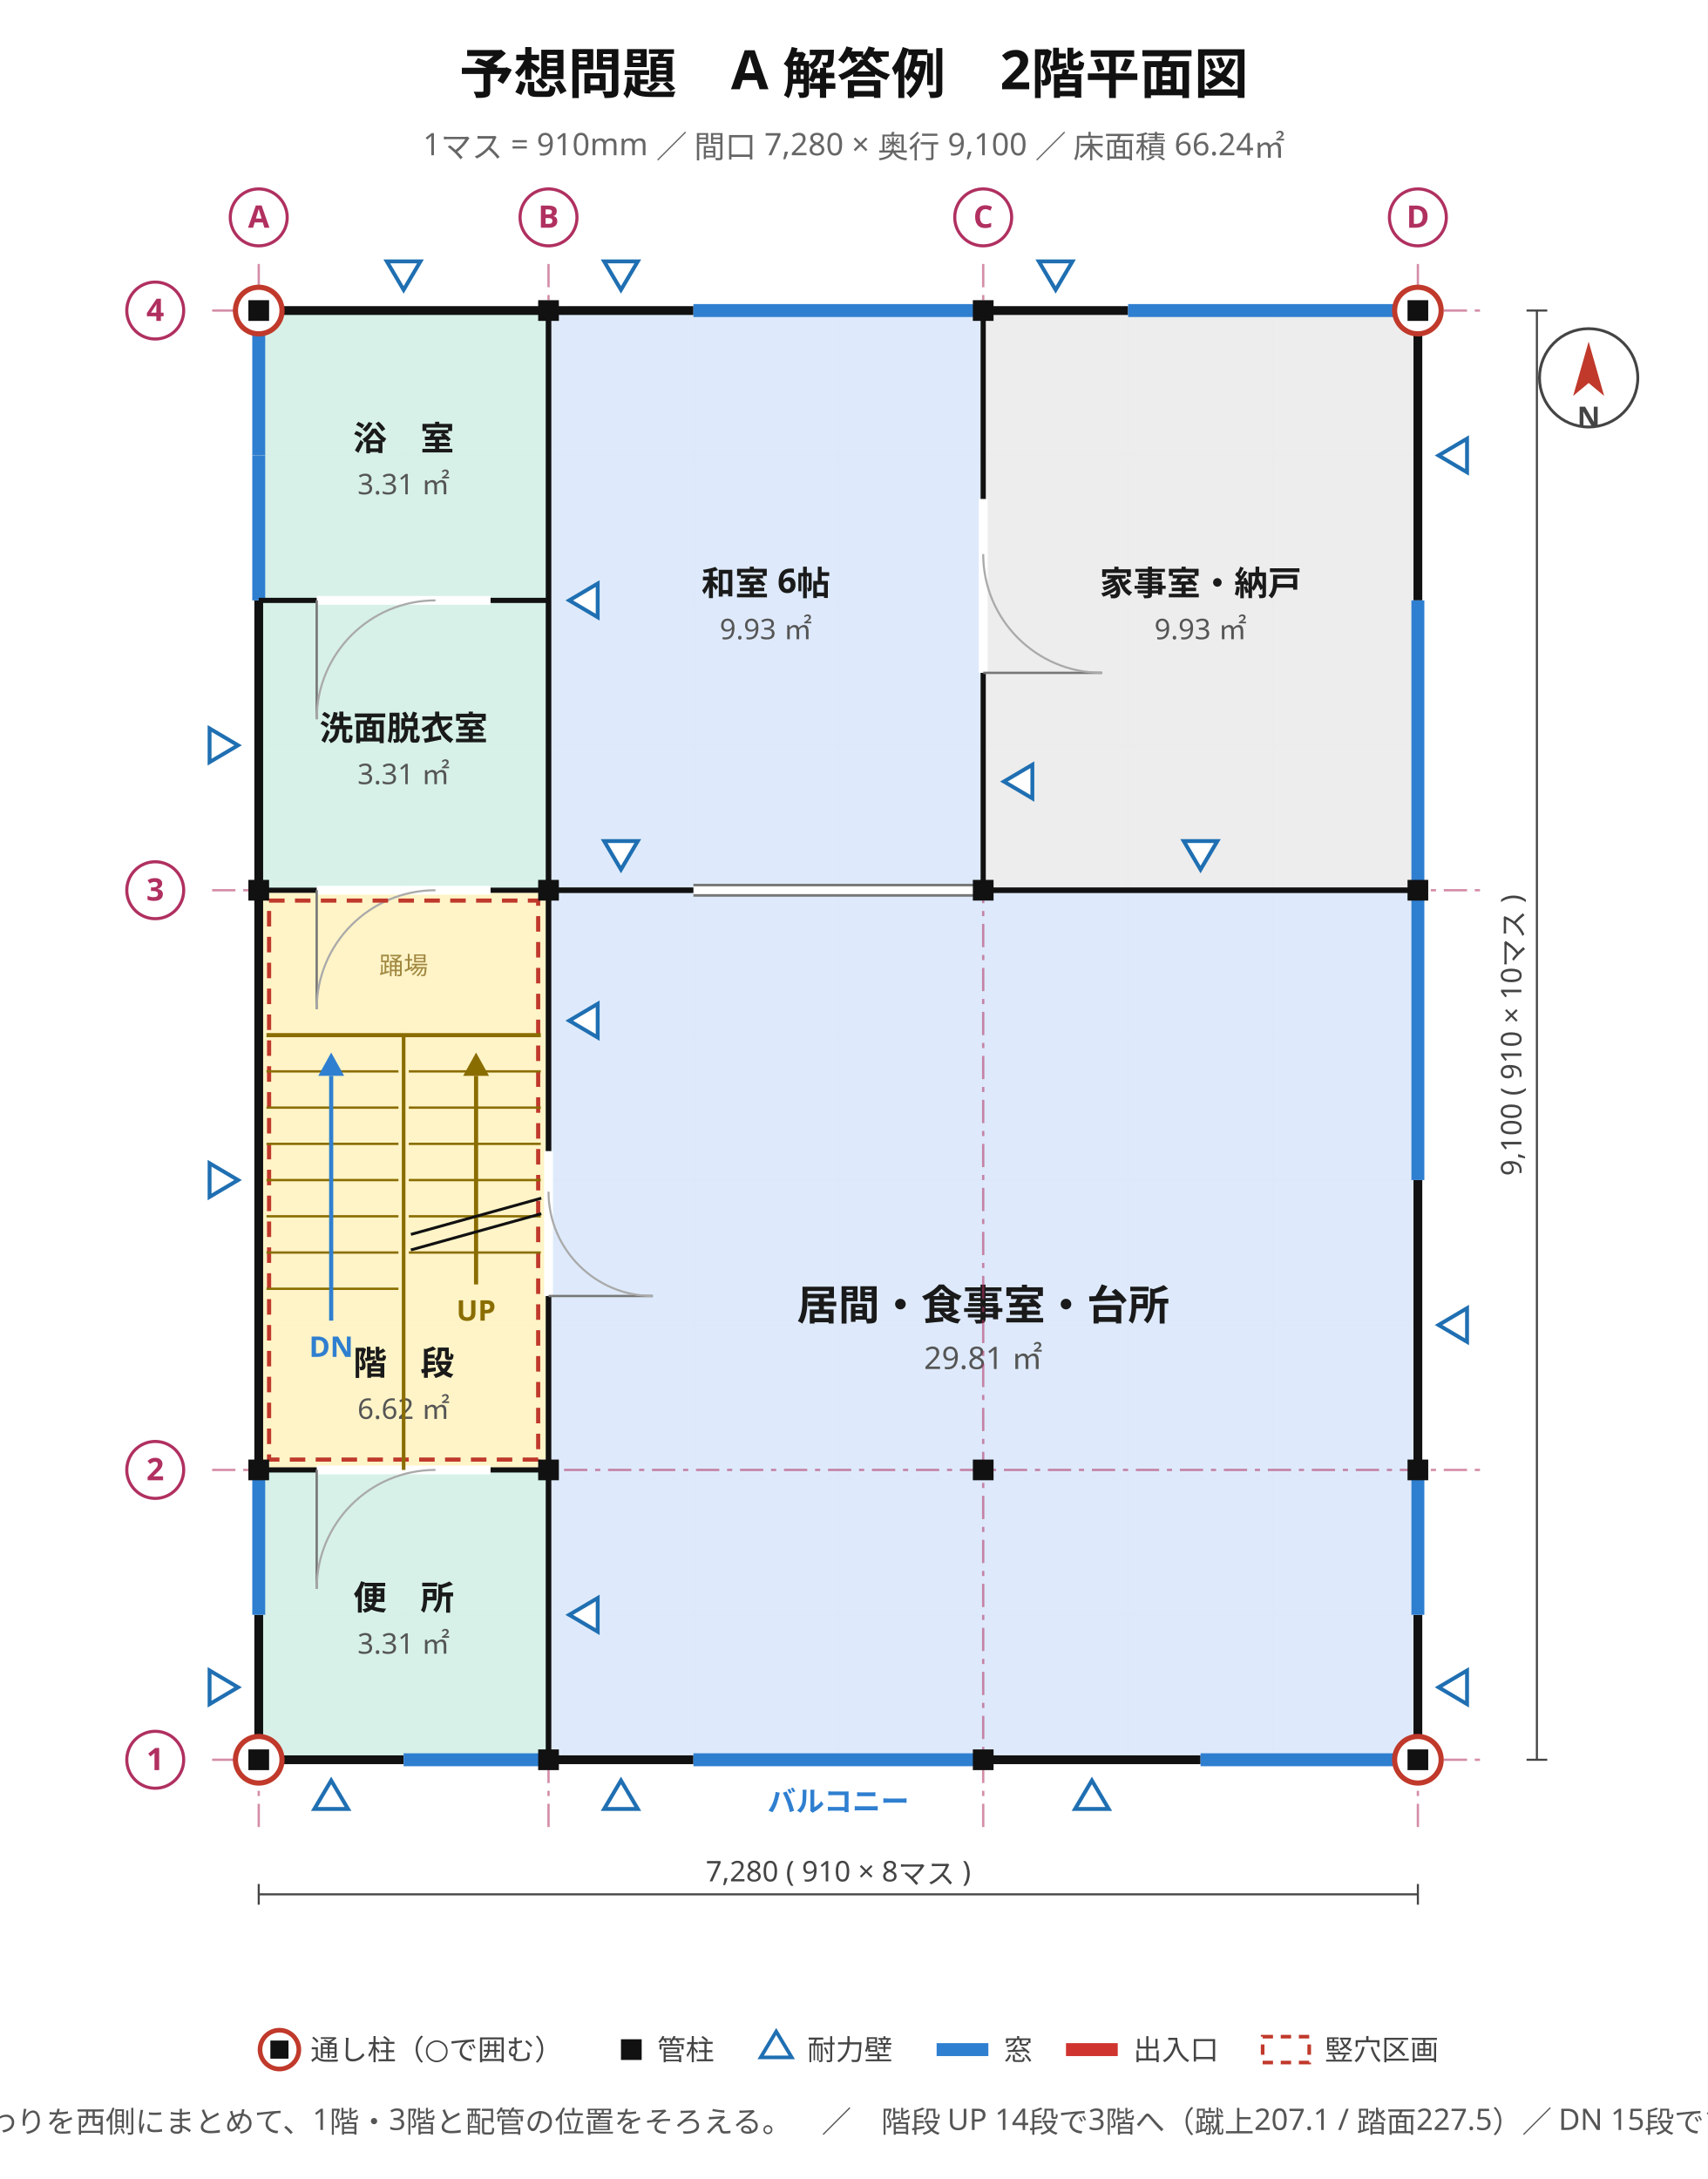
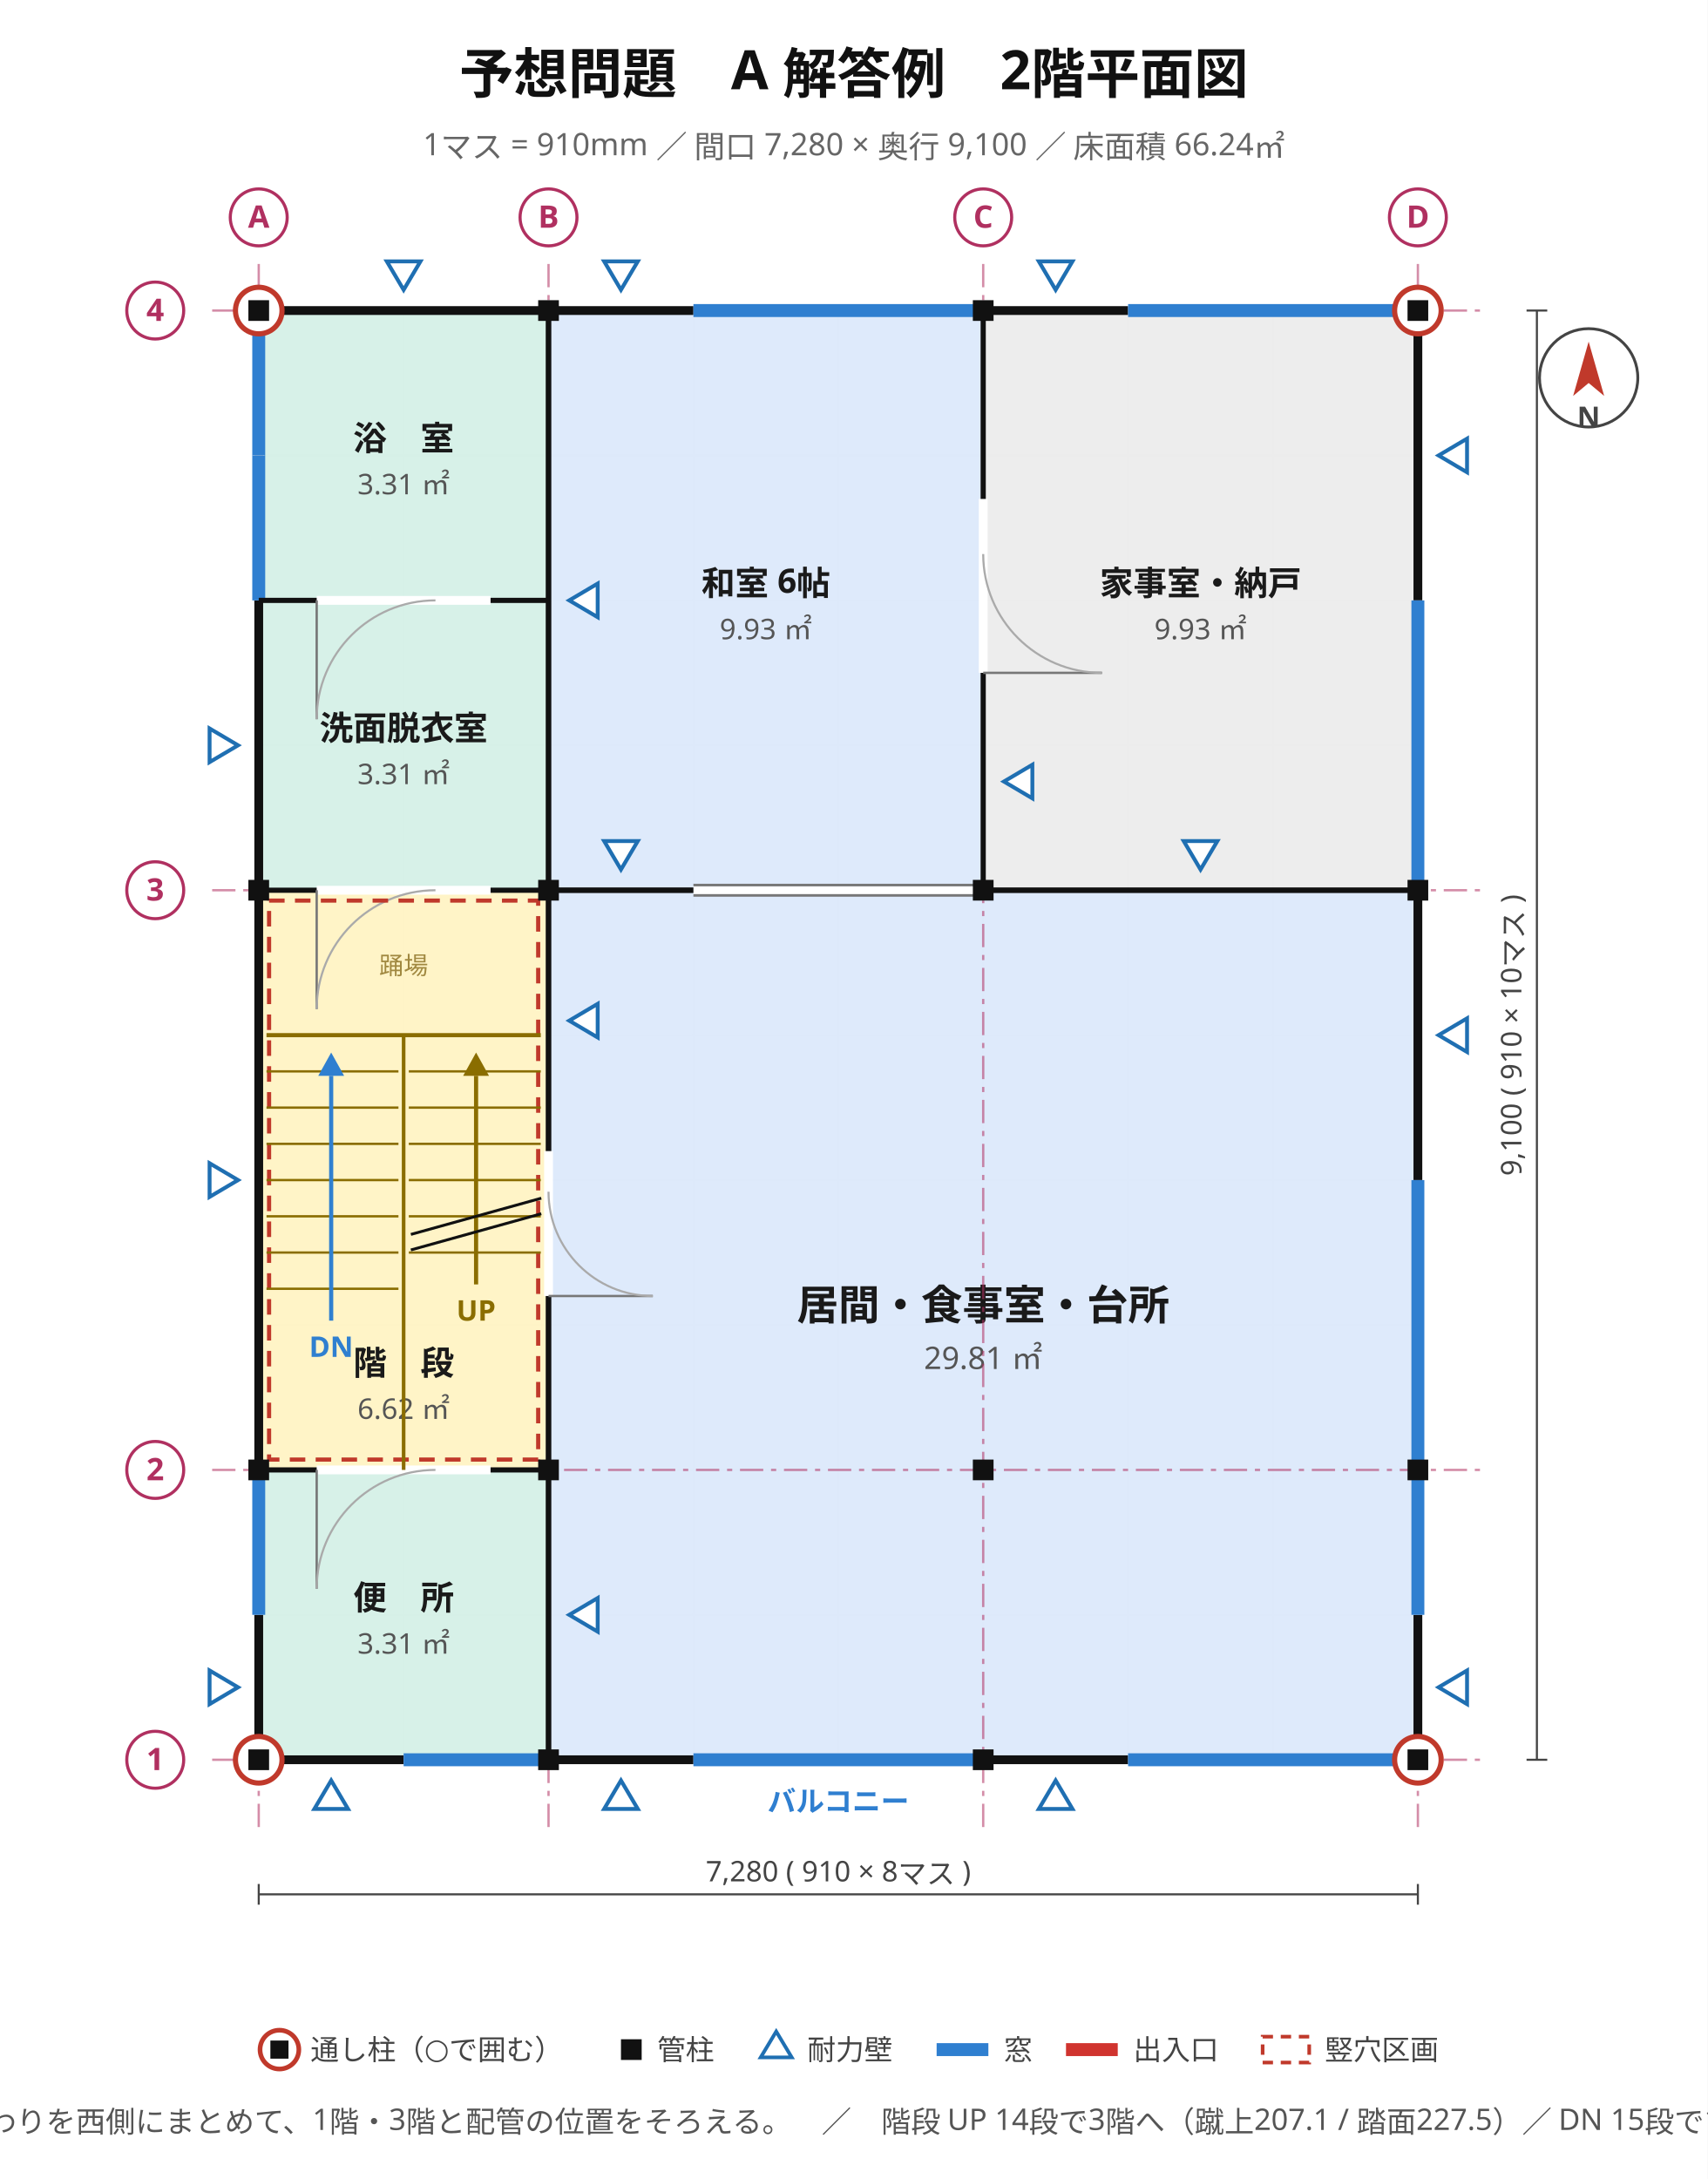
<svg xmlns="http://www.w3.org/2000/svg" viewBox="0 0 660 842" width="660" height="842" font-family="'Hiragino Sans','Hiragino Kaku Gothic ProN','Noto Sans JP','Yu Gothic',Meiryo,'IPAGothic',sans-serif">
  <rect width="660" height="842" fill="#ffffff" />
  <text x="330" y="36" font-size="21" text-anchor="middle" fill="#111" font-weight="700" font-family="'Hiragino Sans','Hiragino Kaku Gothic ProN','Noto Sans JP','Yu Gothic',Meiryo,'IPAGothic',sans-serif">予想問題　A 解答例　2階平面図</text>
  <text x="330" y="60" font-size="12" text-anchor="middle" fill="#666" font-weight="400" font-family="'Hiragino Sans','Hiragino Kaku Gothic ProN','Noto Sans JP','Yu Gothic',Meiryo,'IPAGothic',sans-serif">1マス = 910mm ／ 間口 7,280 × 奥行 9,100 ／ 床面積 66.24㎡</text>
  <line x1="100" y1="120" x2="100" y2="680" stroke="#e8e8e8" stroke-width="0.7" />
  <line x1="156" y1="120" x2="156" y2="680" stroke="#e8e8e8" stroke-width="0.7" />
  <line x1="212" y1="120" x2="212" y2="680" stroke="#e8e8e8" stroke-width="0.7" />
  <line x1="268" y1="120" x2="268" y2="680" stroke="#e8e8e8" stroke-width="0.7" />
  <line x1="324" y1="120" x2="324" y2="680" stroke="#e8e8e8" stroke-width="0.7" />
  <line x1="380" y1="120" x2="380" y2="680" stroke="#e8e8e8" stroke-width="0.7" />
  <line x1="436" y1="120" x2="436" y2="680" stroke="#e8e8e8" stroke-width="0.7" />
  <line x1="492" y1="120" x2="492" y2="680" stroke="#e8e8e8" stroke-width="0.7" />
  <line x1="548" y1="120" x2="548" y2="680" stroke="#e8e8e8" stroke-width="0.7" />
  <line x1="100" y1="680" x2="548" y2="680" stroke="#e8e8e8" stroke-width="0.7" />
  <line x1="100" y1="624" x2="548" y2="624" stroke="#e8e8e8" stroke-width="0.7" />
  <line x1="100" y1="568" x2="548" y2="568" stroke="#e8e8e8" stroke-width="0.7" />
  <line x1="100" y1="512" x2="548" y2="512" stroke="#e8e8e8" stroke-width="0.7" />
  <line x1="100" y1="456" x2="548" y2="456" stroke="#e8e8e8" stroke-width="0.7" />
  <line x1="100" y1="400" x2="548" y2="400" stroke="#e8e8e8" stroke-width="0.7" />
  <line x1="100" y1="344" x2="548" y2="344" stroke="#e8e8e8" stroke-width="0.7" />
  <line x1="100" y1="288" x2="548" y2="288" stroke="#e8e8e8" stroke-width="0.7" />
  <line x1="100" y1="232" x2="548" y2="232" stroke="#e8e8e8" stroke-width="0.7" />
  <line x1="100" y1="176" x2="548" y2="176" stroke="#e8e8e8" stroke-width="0.7" />
  <line x1="100" y1="120" x2="548" y2="120" stroke="#e8e8e8" stroke-width="0.7" />
  <rect x="100" y="568" width="112" height="112" fill="#d5f0e7" stroke="#2f9077" stroke-width="1.2" opacity="0.95" />
  <text x="156" y="622" font-size="13" text-anchor="middle" fill="#1a1a1a" font-weight="700" font-family="'Hiragino Sans','Hiragino Kaku Gothic ProN','Noto Sans JP','Yu Gothic',Meiryo,'IPAGothic',sans-serif">便　所</text>
  <text x="156" y="639" font-size="11" text-anchor="middle" fill="#555" font-weight="400" font-family="'Hiragino Sans','Hiragino Kaku Gothic ProN','Noto Sans JP','Yu Gothic',Meiryo,'IPAGothic',sans-serif">3.31 ㎡</text>
  <rect x="100" y="344" width="112" height="224" fill="#fff3c4" stroke="#bb9508" stroke-width="1.2" opacity="0.95" />
  <text x="156" y="531.28" font-size="13" text-anchor="middle" fill="#1a1a1a" font-weight="700" font-family="'Hiragino Sans','Hiragino Kaku Gothic ProN','Noto Sans JP','Yu Gothic',Meiryo,'IPAGothic',sans-serif">階　段</text>
  <text x="156" y="548.28" font-size="11" text-anchor="middle" fill="#555" font-weight="400" font-family="'Hiragino Sans','Hiragino Kaku Gothic ProN','Noto Sans JP','Yu Gothic',Meiryo,'IPAGothic',sans-serif">6.62 ㎡</text>
  <rect x="100" y="232" width="112" height="112" fill="#d5f0e7" stroke="#2f9077" stroke-width="1.2" opacity="0.95" />
  <text x="156" y="286" font-size="13" text-anchor="middle" fill="#1a1a1a" font-weight="700" font-family="'Hiragino Sans','Hiragino Kaku Gothic ProN','Noto Sans JP','Yu Gothic',Meiryo,'IPAGothic',sans-serif">洗面脱衣室</text>
  <text x="156" y="303" font-size="11" text-anchor="middle" fill="#555" font-weight="400" font-family="'Hiragino Sans','Hiragino Kaku Gothic ProN','Noto Sans JP','Yu Gothic',Meiryo,'IPAGothic',sans-serif">3.31 ㎡</text>
  <rect x="100" y="120" width="112" height="112" fill="#d5f0e7" stroke="#2f9077" stroke-width="1.2" opacity="0.95" />
  <text x="156" y="174" font-size="13" text-anchor="middle" fill="#1a1a1a" font-weight="700" font-family="'Hiragino Sans','Hiragino Kaku Gothic ProN','Noto Sans JP','Yu Gothic',Meiryo,'IPAGothic',sans-serif">浴　室</text>
  <text x="156" y="191" font-size="11" text-anchor="middle" fill="#555" font-weight="400" font-family="'Hiragino Sans','Hiragino Kaku Gothic ProN','Noto Sans JP','Yu Gothic',Meiryo,'IPAGothic',sans-serif">3.31 ㎡</text>
  <rect x="212" y="344" width="336" height="336" fill="#dce9fb" stroke="#4a76b8" stroke-width="1.2" opacity="0.95" />
  <text x="380" y="510" font-size="16" text-anchor="middle" fill="#1a1a1a" font-weight="700" font-family="'Hiragino Sans','Hiragino Kaku Gothic ProN','Noto Sans JP','Yu Gothic',Meiryo,'IPAGothic',sans-serif">居間・食事室・台所</text>
  <text x="380" y="529" font-size="12" text-anchor="middle" fill="#555" font-weight="400" font-family="'Hiragino Sans','Hiragino Kaku Gothic ProN','Noto Sans JP','Yu Gothic',Meiryo,'IPAGothic',sans-serif">29.81 ㎡</text>
  <rect x="212" y="120" width="168" height="224" fill="#dce9fb" stroke="#4a76b8" stroke-width="1.2" opacity="0.95" />
  <text x="296" y="230" font-size="13" text-anchor="middle" fill="#1a1a1a" font-weight="700" font-family="'Hiragino Sans','Hiragino Kaku Gothic ProN','Noto Sans JP','Yu Gothic',Meiryo,'IPAGothic',sans-serif">和室 6帖</text>
  <text x="296" y="247" font-size="11" text-anchor="middle" fill="#555" font-weight="400" font-family="'Hiragino Sans','Hiragino Kaku Gothic ProN','Noto Sans JP','Yu Gothic',Meiryo,'IPAGothic',sans-serif">9.93 ㎡</text>
  <rect x="380" y="120" width="168" height="224" fill="#ececec" stroke="#8a8a8a" stroke-width="1.2" opacity="0.95" />
  <text x="464" y="230" font-size="13" text-anchor="middle" fill="#1a1a1a" font-weight="700" font-family="'Hiragino Sans','Hiragino Kaku Gothic ProN','Noto Sans JP','Yu Gothic',Meiryo,'IPAGothic',sans-serif">家事室・納戸</text>
  <text x="464" y="247" font-size="11" text-anchor="middle" fill="#555" font-weight="400" font-family="'Hiragino Sans','Hiragino Kaku Gothic ProN','Noto Sans JP','Yu Gothic',Meiryo,'IPAGothic',sans-serif">9.93 ㎡</text>
  <line x1="100" y1="102" x2="100" y2="706" stroke="#b03060" stroke-width="0.9" stroke-dasharray="9 3 2 3" opacity="0.55" />
  <line x1="212" y1="102" x2="212" y2="706" stroke="#b03060" stroke-width="0.9" stroke-dasharray="9 3 2 3" opacity="0.55" />
  <line x1="380" y1="102" x2="380" y2="706" stroke="#b03060" stroke-width="0.9" stroke-dasharray="9 3 2 3" opacity="0.55" />
  <line x1="548" y1="102" x2="548" y2="706" stroke="#b03060" stroke-width="0.9" stroke-dasharray="9 3 2 3" opacity="0.55" />
  <line x1="82" y1="680" x2="574" y2="680" stroke="#b03060" stroke-width="0.9" stroke-dasharray="9 3 2 3" opacity="0.55" />
  <line x1="82" y1="568" x2="574" y2="568" stroke="#b03060" stroke-width="0.9" stroke-dasharray="9 3 2 3" opacity="0.55" />
  <line x1="82" y1="344" x2="574" y2="344" stroke="#b03060" stroke-width="0.9" stroke-dasharray="9 3 2 3" opacity="0.55" />
  <line x1="82" y1="120" x2="574" y2="120" stroke="#b03060" stroke-width="0.9" stroke-dasharray="9 3 2 3" opacity="0.55" />
  <rect x="100" y="120" width="448" height="560" stroke="#111" stroke-width="3.4" fill="none" />
  <line x1="268" y1="680" x2="380" y2="680" stroke="#ffffff" stroke-width="4.2" />
  <line x1="268" y1="680" x2="380" y2="680" stroke="#2f7fd0" stroke-width="5.0" />
  <text x="324" y="700" font-size="11" text-anchor="middle" fill="#2f7fd0" font-weight="700" font-family="'Hiragino Sans','Hiragino Kaku Gothic ProN','Noto Sans JP','Yu Gothic',Meiryo,'IPAGothic',sans-serif">バルコニー</text>
-   <line x1="464" y1="680" x2="548" y2="680" stroke="#ffffff" stroke-width="4.2" />
-   <line x1="464" y1="680" x2="548" y2="680" stroke="#2f7fd0" stroke-width="5.0" />
+   <line x1="436" y1="680" x2="548" y2="680" stroke="#ffffff" stroke-width="4.2" />
+   <line x1="436" y1="680" x2="548" y2="680" stroke="#2f7fd0" stroke-width="5.0" />
  <line x1="156" y1="680" x2="212" y2="680" stroke="#ffffff" stroke-width="4.2" />
  <line x1="156" y1="680" x2="212" y2="680" stroke="#2f7fd0" stroke-width="5.0" />
  <line x1="548" y1="624" x2="548" y2="568" stroke="#ffffff" stroke-width="4.2" />
  <line x1="548" y1="624" x2="548" y2="568" stroke="#2f7fd0" stroke-width="5.0" />
-   <line x1="548" y1="456" x2="548" y2="344" stroke="#ffffff" stroke-width="4.2" />
-   <line x1="548" y1="456" x2="548" y2="344" stroke="#2f7fd0" stroke-width="5.0" />
+   <line x1="548" y1="568" x2="548" y2="456" stroke="#ffffff" stroke-width="4.2" />
+   <line x1="548" y1="568" x2="548" y2="456" stroke="#2f7fd0" stroke-width="5.0" />
  <line x1="548" y1="344" x2="548" y2="232" stroke="#ffffff" stroke-width="4.2" />
  <line x1="548" y1="344" x2="548" y2="232" stroke="#2f7fd0" stroke-width="5.0" />
  <line x1="268" y1="120" x2="380" y2="120" stroke="#ffffff" stroke-width="4.2" />
  <line x1="268" y1="120" x2="380" y2="120" stroke="#2f7fd0" stroke-width="5.0" />
  <line x1="436" y1="120" x2="548" y2="120" stroke="#ffffff" stroke-width="4.2" />
  <line x1="436" y1="120" x2="548" y2="120" stroke="#2f7fd0" stroke-width="5.0" />
  <line x1="100" y1="624" x2="100" y2="568" stroke="#ffffff" stroke-width="4.2" />
  <line x1="100" y1="624" x2="100" y2="568" stroke="#2f7fd0" stroke-width="5.0" />
  <line x1="100" y1="232" x2="100" y2="176" stroke="#ffffff" stroke-width="4.2" />
  <line x1="100" y1="232" x2="100" y2="176" stroke="#2f7fd0" stroke-width="5.0" />
  <line x1="100" y1="176" x2="100" y2="120" stroke="#ffffff" stroke-width="4.2" />
  <line x1="100" y1="176" x2="100" y2="120" stroke="#2f7fd0" stroke-width="5.0" />
+   <line x1="212" y1="568" x2="212" y2="344" stroke="#111" stroke-width="2.0" />
+   <line x1="100" y1="568" x2="212" y2="568" stroke="#111" stroke-width="2.0" />
+   <line x1="212" y1="680" x2="212" y2="568" stroke="#111" stroke-width="2.0" />
+   <line x1="212" y1="344" x2="212" y2="232" stroke="#111" stroke-width="2.0" />
+   <line x1="380" y1="344" x2="548" y2="344" stroke="#111" stroke-width="2.0" />
+   <line x1="212" y1="344" x2="548" y2="344" stroke="#111" stroke-width="2.0" />
  <line x1="212" y1="344" x2="380" y2="344" stroke="#111" stroke-width="2.0" />
-   <line x1="212" y1="344" x2="548" y2="344" stroke="#111" stroke-width="2.0" />
+   <line x1="100" y1="344" x2="212" y2="344" stroke="#111" stroke-width="2.0" />
  <line x1="212" y1="344" x2="212" y2="120" stroke="#111" stroke-width="2.0" />
-   <line x1="212" y1="568" x2="212" y2="344" stroke="#111" stroke-width="2.0" />
  <line x1="212" y1="232" x2="212" y2="120" stroke="#111" stroke-width="2.0" />
+   <line x1="100" y1="232" x2="212" y2="232" stroke="#111" stroke-width="2.0" />
  <line x1="212" y1="680" x2="212" y2="344" stroke="#111" stroke-width="2.0" />
  <line x1="380" y1="344" x2="380" y2="120" stroke="#111" stroke-width="2.0" />
-   <line x1="100" y1="568" x2="212" y2="568" stroke="#111" stroke-width="2.0" />
-   <line x1="380" y1="344" x2="548" y2="344" stroke="#111" stroke-width="2.0" />
-   <line x1="100" y1="232" x2="212" y2="232" stroke="#111" stroke-width="2.0" />
-   <line x1="212" y1="680" x2="212" y2="568" stroke="#111" stroke-width="2.0" />
-   <line x1="100" y1="344" x2="212" y2="344" stroke="#111" stroke-width="2.0" />
-   <line x1="212" y1="344" x2="212" y2="232" stroke="#111" stroke-width="2.0" />
  <line x1="122.4" y1="568" x2="189.6" y2="568" stroke="#ffffff" stroke-width="3.4" />
  <line x1="122.4" y1="568" x2="122.4" y2="613.92" stroke="#777" stroke-width="0.9" />
  <path d="M 122.4 613.9 A 45.9 45.9 0 0 1 168.3 568.0" stroke="#aaa" stroke-width="0.8" fill="none" />
  <line x1="212" y1="500.8" x2="212" y2="444.8" stroke="#ffffff" stroke-width="3.4" />
  <line x1="212" y1="500.8" x2="252.32" y2="500.8" stroke="#777" stroke-width="0.9" />
  <path d="M 252.3 500.8 A 40.3 40.3 0 0 1 212.0 460.5" stroke="#aaa" stroke-width="0.8" fill="none" />
  <line x1="122.4" y1="344" x2="189.6" y2="344" stroke="#ffffff" stroke-width="3.4" />
  <line x1="122.4" y1="344" x2="122.4" y2="389.92" stroke="#777" stroke-width="0.9" />
  <path d="M 122.4 389.9 A 45.9 45.9 0 0 1 168.3 344.0" stroke="#aaa" stroke-width="0.8" fill="none" />
  <line x1="122.4" y1="232" x2="189.6" y2="232" stroke="#ffffff" stroke-width="3.4" />
  <line x1="122.4" y1="232" x2="122.4" y2="277.92" stroke="#777" stroke-width="0.9" />
  <path d="M 122.4 277.9 A 45.9 45.9 0 0 1 168.3 232.0" stroke="#aaa" stroke-width="0.8" fill="none" />
  <line x1="268" y1="344" x2="380" y2="344" stroke="#ffffff" stroke-width="3.4" />
  <line x1="268" y1="342" x2="380" y2="342" stroke="#777" stroke-width="1.0" />
  <line x1="268" y1="346" x2="380" y2="346" stroke="#777" stroke-width="1.0" />
  <line x1="380" y1="260" x2="380" y2="192.8" stroke="#ffffff" stroke-width="3.4" />
  <line x1="380" y1="260" x2="425.92" y2="260" stroke="#777" stroke-width="0.9" />
  <path d="M 425.9 260.0 A 45.9 45.9 0 0 1 380.0 214.1" stroke="#aaa" stroke-width="0.8" fill="none" />
  <rect x="104" y="348" width="104" height="216" fill="none" stroke="#c0392b" stroke-width="1.6" stroke-dasharray="6 4" />
  <line x1="103" y1="400" x2="209" y2="400" stroke="#8a6d00" stroke-width="1.6" />
  <line x1="156" y1="568" x2="156" y2="400" stroke="#8a6d00" stroke-width="1.4" />
  <line x1="158" y1="414" x2="209" y2="414" stroke="#8a6d00" stroke-width="0.9" />
  <line x1="158" y1="428" x2="209" y2="428" stroke="#8a6d00" stroke-width="0.9" />
  <line x1="158" y1="442" x2="209" y2="442" stroke="#8a6d00" stroke-width="0.9" />
  <line x1="158" y1="456" x2="209" y2="456" stroke="#8a6d00" stroke-width="0.9" />
  <line x1="158" y1="470" x2="209" y2="470" stroke="#8a6d00" stroke-width="0.9" />
  <line x1="158" y1="484" x2="209" y2="484" stroke="#8a6d00" stroke-width="0.9" />
  <line x1="103" y1="414" x2="154" y2="414" stroke="#8a6d00" stroke-width="0.9" />
  <line x1="103" y1="428" x2="154" y2="428" stroke="#8a6d00" stroke-width="0.9" />
  <line x1="103" y1="442" x2="154" y2="442" stroke="#8a6d00" stroke-width="0.9" />
  <line x1="103" y1="456" x2="154" y2="456" stroke="#8a6d00" stroke-width="0.9" />
  <line x1="103" y1="470" x2="154" y2="470" stroke="#8a6d00" stroke-width="0.9" />
  <line x1="103" y1="484" x2="154" y2="484" stroke="#8a6d00" stroke-width="0.9" />
  <line x1="103" y1="498" x2="154" y2="498" stroke="#8a6d00" stroke-width="0.9" />
  <line x1="184" y1="496.32" x2="184" y2="415.72" stroke="#8a6d00" stroke-width="1.6" />
  <polygon points="184,406.72 179,415.72 189,415.72" fill="#8a6d00" />
  <text x="184" y="510.32" font-size="11" text-anchor="middle" fill="#8a6d00" font-weight="700" font-family="'Hiragino Sans','Hiragino Kaku Gothic ProN','Noto Sans JP','Yu Gothic',Meiryo,'IPAGothic',sans-serif">UP</text>
  <line x1="158.8" y1="477" x2="209.2" y2="463" stroke="#111" stroke-width="1.1" />
  <line x1="158.8" y1="483" x2="209.2" y2="469" stroke="#111" stroke-width="1.1" />
  <line x1="128" y1="510.32" x2="128" y2="415.72" stroke="#2f7fd0" stroke-width="1.6" />
  <polygon points="128,406.72 123,415.72 133,415.72" fill="#2f7fd0" />
  <text x="128" y="524.32" font-size="11" text-anchor="middle" fill="#2f7fd0" font-weight="700" font-family="'Hiragino Sans','Hiragino Kaku Gothic ProN','Noto Sans JP','Yu Gothic',Meiryo,'IPAGothic',sans-serif">DN</text>
  <text x="156" y="376.48" font-size="9.5" text-anchor="middle" fill="#a08840" font-weight="400" font-family="'Hiragino Sans','Hiragino Kaku Gothic ProN','Noto Sans JP','Yu Gothic',Meiryo,'IPAGothic',sans-serif">踊場</text>
  <polygon points="92,652 81,645.5 81,658.5" fill="#ffffff" stroke="#1f6fb2" stroke-width="1.5" />
  <polygon points="92,456 81,449.5 81,462.5" fill="#ffffff" stroke="#1f6fb2" stroke-width="1.5" />
  <polygon points="92,288 81,281.5 81,294.5" fill="#ffffff" stroke="#1f6fb2" stroke-width="1.5" />
  <polygon points="220,624 231,617.5 231,630.5" fill="#ffffff" stroke="#1f6fb2" stroke-width="1.5" />
  <polygon points="220,394.4 231,387.9 231,400.9" fill="#ffffff" stroke="#1f6fb2" stroke-width="1.5" />
  <polygon points="220,232 231,225.5 231,238.5" fill="#ffffff" stroke="#1f6fb2" stroke-width="1.5" />
  <polygon points="388,302 399,295.5 399,308.5" fill="#ffffff" stroke="#1f6fb2" stroke-width="1.5" />
  <polygon points="556,652 567,645.5 567,658.5" fill="#ffffff" stroke="#1f6fb2" stroke-width="1.5" />
-   <polygon points="556,512 567,505.5 567,518.5" fill="#ffffff" stroke="#1f6fb2" stroke-width="1.5" />
+   <polygon points="556,400 567,393.5 567,406.5" fill="#ffffff" stroke="#1f6fb2" stroke-width="1.5" />
  <polygon points="556,176 567,169.5 567,182.5" fill="#ffffff" stroke="#1f6fb2" stroke-width="1.5" />
  <polygon points="128,688 121.5,699 134.5,699" fill="#ffffff" stroke="#1f6fb2" stroke-width="1.5" />
  <polygon points="240,688 233.5,699 246.5,699" fill="#ffffff" stroke="#1f6fb2" stroke-width="1.5" />
-   <polygon points="422,688 415.5,699 428.5,699" fill="#ffffff" stroke="#1f6fb2" stroke-width="1.5" />
+   <polygon points="408,688 401.5,699 414.5,699" fill="#ffffff" stroke="#1f6fb2" stroke-width="1.5" />
  <polygon points="240,336 233.5,325 246.5,325" fill="#ffffff" stroke="#1f6fb2" stroke-width="1.5" />
  <polygon points="464,336 457.5,325 470.5,325" fill="#ffffff" stroke="#1f6fb2" stroke-width="1.5" />
  <polygon points="156,112 149.5,101 162.5,101" fill="#ffffff" stroke="#1f6fb2" stroke-width="1.5" />
  <polygon points="240,112 233.5,101 246.5,101" fill="#ffffff" stroke="#1f6fb2" stroke-width="1.5" />
  <polygon points="408,112 401.5,101 414.5,101" fill="#ffffff" stroke="#1f6fb2" stroke-width="1.5" />
  <rect x="208" y="676" width="8" height="8" fill="#111" />
  <rect x="376" y="676" width="8" height="8" fill="#111" />
  <rect x="96" y="564" width="8" height="8" fill="#111" />
  <rect x="544" y="564" width="8" height="8" fill="#111" />
  <rect x="96" y="340" width="8" height="8" fill="#111" />
  <rect x="544" y="340" width="8" height="8" fill="#111" />
  <rect x="208" y="116" width="8" height="8" fill="#111" />
  <rect x="376" y="116" width="8" height="8" fill="#111" />
  <rect x="208" y="564" width="8" height="8" fill="#111" />
  <rect x="376" y="564" width="8" height="8" fill="#111" />
  <rect x="208" y="340" width="8" height="8" fill="#111" />
  <rect x="376" y="340" width="8" height="8" fill="#111" />
  <circle cx="100" cy="680" r="9" fill="#ffffff" stroke="#c0392b" stroke-width="2.0" />
  <rect x="96" y="676" width="8" height="8" fill="#111" />
  <circle cx="548" cy="680" r="9" fill="#ffffff" stroke="#c0392b" stroke-width="2.0" />
  <rect x="544" y="676" width="8" height="8" fill="#111" />
  <circle cx="100" cy="120" r="9" fill="#ffffff" stroke="#c0392b" stroke-width="2.0" />
  <rect x="96" y="116" width="8" height="8" fill="#111" />
  <circle cx="548" cy="120" r="9" fill="#ffffff" stroke="#c0392b" stroke-width="2.0" />
  <rect x="544" y="116" width="8" height="8" fill="#111" />
  <circle cx="100" cy="84" r="11" fill="#ffffff" stroke="#b03060" stroke-width="1.2" />
  <text x="100" y="88" font-size="12" text-anchor="middle" fill="#b03060" font-weight="700" font-family="'Hiragino Sans','Hiragino Kaku Gothic ProN','Noto Sans JP','Yu Gothic',Meiryo,'IPAGothic',sans-serif">A</text>
  <circle cx="212" cy="84" r="11" fill="#ffffff" stroke="#b03060" stroke-width="1.2" />
  <text x="212" y="88" font-size="12" text-anchor="middle" fill="#b03060" font-weight="700" font-family="'Hiragino Sans','Hiragino Kaku Gothic ProN','Noto Sans JP','Yu Gothic',Meiryo,'IPAGothic',sans-serif">B</text>
  <circle cx="380" cy="84" r="11" fill="#ffffff" stroke="#b03060" stroke-width="1.2" />
  <text x="380" y="88" font-size="12" text-anchor="middle" fill="#b03060" font-weight="700" font-family="'Hiragino Sans','Hiragino Kaku Gothic ProN','Noto Sans JP','Yu Gothic',Meiryo,'IPAGothic',sans-serif">C</text>
  <circle cx="548" cy="84" r="11" fill="#ffffff" stroke="#b03060" stroke-width="1.2" />
  <text x="548" y="88" font-size="12" text-anchor="middle" fill="#b03060" font-weight="700" font-family="'Hiragino Sans','Hiragino Kaku Gothic ProN','Noto Sans JP','Yu Gothic',Meiryo,'IPAGothic',sans-serif">D</text>
  <circle cx="60" cy="680" r="11" fill="#ffffff" stroke="#b03060" stroke-width="1.2" />
  <text x="60" y="684" font-size="12" text-anchor="middle" fill="#b03060" font-weight="700" font-family="'Hiragino Sans','Hiragino Kaku Gothic ProN','Noto Sans JP','Yu Gothic',Meiryo,'IPAGothic',sans-serif">1</text>
  <circle cx="60" cy="568" r="11" fill="#ffffff" stroke="#b03060" stroke-width="1.2" />
  <text x="60" y="572" font-size="12" text-anchor="middle" fill="#b03060" font-weight="700" font-family="'Hiragino Sans','Hiragino Kaku Gothic ProN','Noto Sans JP','Yu Gothic',Meiryo,'IPAGothic',sans-serif">2</text>
  <circle cx="60" cy="344" r="11" fill="#ffffff" stroke="#b03060" stroke-width="1.2" />
  <text x="60" y="348" font-size="12" text-anchor="middle" fill="#b03060" font-weight="700" font-family="'Hiragino Sans','Hiragino Kaku Gothic ProN','Noto Sans JP','Yu Gothic',Meiryo,'IPAGothic',sans-serif">3</text>
  <circle cx="60" cy="120" r="11" fill="#ffffff" stroke="#b03060" stroke-width="1.2" />
  <text x="60" y="124" font-size="12" text-anchor="middle" fill="#b03060" font-weight="700" font-family="'Hiragino Sans','Hiragino Kaku Gothic ProN','Noto Sans JP','Yu Gothic',Meiryo,'IPAGothic',sans-serif">4</text>
  <line x1="100" y1="732" x2="548" y2="732" stroke="#444" stroke-width="0.8" />
  <line x1="100" y1="728" x2="100" y2="736" stroke="#444" stroke-width="0.8" />
  <line x1="548" y1="728" x2="548" y2="736" stroke="#444" stroke-width="0.8" />
  <text x="324" y="727" font-size="11" text-anchor="middle" fill="#444" font-weight="400" font-family="'Hiragino Sans','Hiragino Kaku Gothic ProN','Noto Sans JP','Yu Gothic',Meiryo,'IPAGothic',sans-serif">7,280  ( 910 × 8マス )</text>
  <line x1="594" y1="680" x2="594" y2="120" stroke="#444" stroke-width="0.8" />
  <line x1="590" y1="680" x2="598" y2="680" stroke="#444" stroke-width="0.8" />
  <line x1="590" y1="120" x2="598" y2="120" stroke="#444" stroke-width="0.8" />
  <g transform="translate(588,400) rotate(-90)">
    <text x="0" y="0" font-size="11" text-anchor="middle" fill="#444" font-weight="400" font-family="'Hiragino Sans','Hiragino Kaku Gothic ProN','Noto Sans JP','Yu Gothic',Meiryo,'IPAGothic',sans-serif">9,100  ( 910 × 10マス )</text>
  </g>
  <circle cx="614" cy="146" r="19" fill="#ffffff" stroke="#444" stroke-width="1.1" />
  <polygon points="614,132 608,153 614,148 620,153" fill="#c0392b" />
  <text x="614" y="165" font-size="11" text-anchor="middle" fill="#444" font-weight="700" font-family="'Hiragino Sans','Hiragino Kaku Gothic ProN','Noto Sans JP','Yu Gothic',Meiryo,'IPAGothic',sans-serif">N</text>
  <circle cx="108" cy="792" r="7.5" fill="#ffffff" stroke="#c0392b" stroke-width="1.8" />
  <rect x="104.5" y="788.5" width="7" height="7" fill="#111" />
  <text x="120" y="796" font-size="11" text-anchor="start" fill="#444" font-weight="400" font-family="'Hiragino Sans','Hiragino Kaku Gothic ProN','Noto Sans JP','Yu Gothic',Meiryo,'IPAGothic',sans-serif">通し柱（○で囲む）</text>
  <rect x="240" y="788" width="8" height="8" fill="#111" />
  <text x="254" y="796" font-size="11" text-anchor="start" fill="#444" font-weight="400" font-family="'Hiragino Sans','Hiragino Kaku Gothic ProN','Noto Sans JP','Yu Gothic',Meiryo,'IPAGothic',sans-serif">管柱</text>
  <polygon points="300,785 294,795 306,795" fill="#fff" stroke="#1f6fb2" stroke-width="1.4" />
  <text x="312" y="796" font-size="11" text-anchor="start" fill="#444" font-weight="400" font-family="'Hiragino Sans','Hiragino Kaku Gothic ProN','Noto Sans JP','Yu Gothic',Meiryo,'IPAGothic',sans-serif">耐力壁</text>
  <line x1="362" y1="792" x2="382" y2="792" stroke="#2f7fd0" stroke-width="5" />
  <text x="388" y="796" font-size="11" text-anchor="start" fill="#444" font-weight="400" font-family="'Hiragino Sans','Hiragino Kaku Gothic ProN','Noto Sans JP','Yu Gothic',Meiryo,'IPAGothic',sans-serif">窓</text>
  <line x1="412" y1="792" x2="432" y2="792" stroke="#d0342f" stroke-width="5" />
  <text x="438" y="796" font-size="11" text-anchor="start" fill="#444" font-weight="400" font-family="'Hiragino Sans','Hiragino Kaku Gothic ProN','Noto Sans JP','Yu Gothic',Meiryo,'IPAGothic',sans-serif">出入口</text>
  <rect x="488" y="787" width="18" height="10" fill="none" stroke="#c0392b" stroke-width="1.4" stroke-dasharray="4 3" />
  <text x="512" y="796" font-size="11" text-anchor="start" fill="#444" font-weight="400" font-family="'Hiragino Sans','Hiragino Kaku Gothic ProN','Noto Sans JP','Yu Gothic',Meiryo,'IPAGothic',sans-serif">竪穴区画</text>
  <text x="330" y="824" font-size="11.5" text-anchor="middle" fill="#555" font-weight="400" font-family="'Hiragino Sans','Hiragino Kaku Gothic ProN','Noto Sans JP','Yu Gothic',Meiryo,'IPAGothic',sans-serif">水まわりを西側にまとめて、1階・3階と配管の位置をそろえる。　／　階段 UP 14段で3階へ（蹴上207.1 / 踏面227.5）／ DN 15段で1階へ</text>
</svg>
